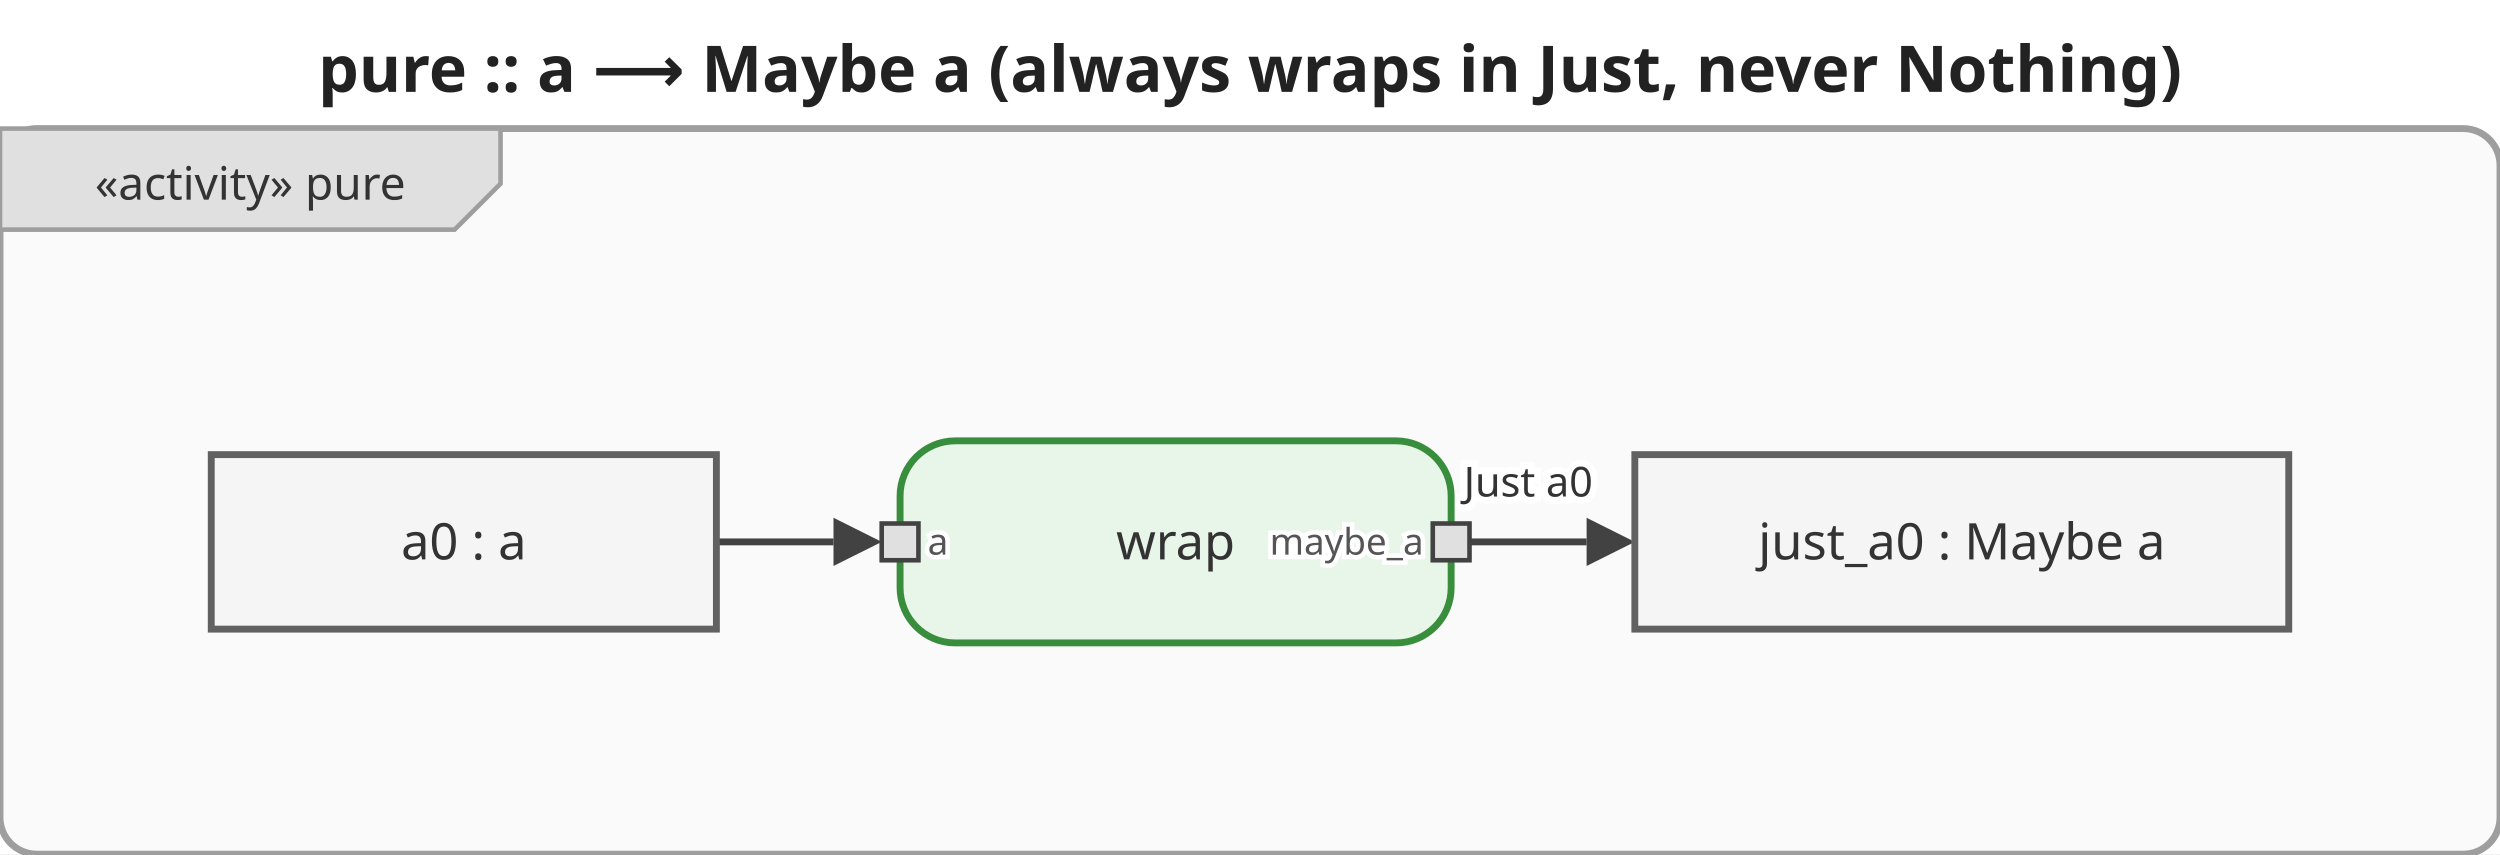
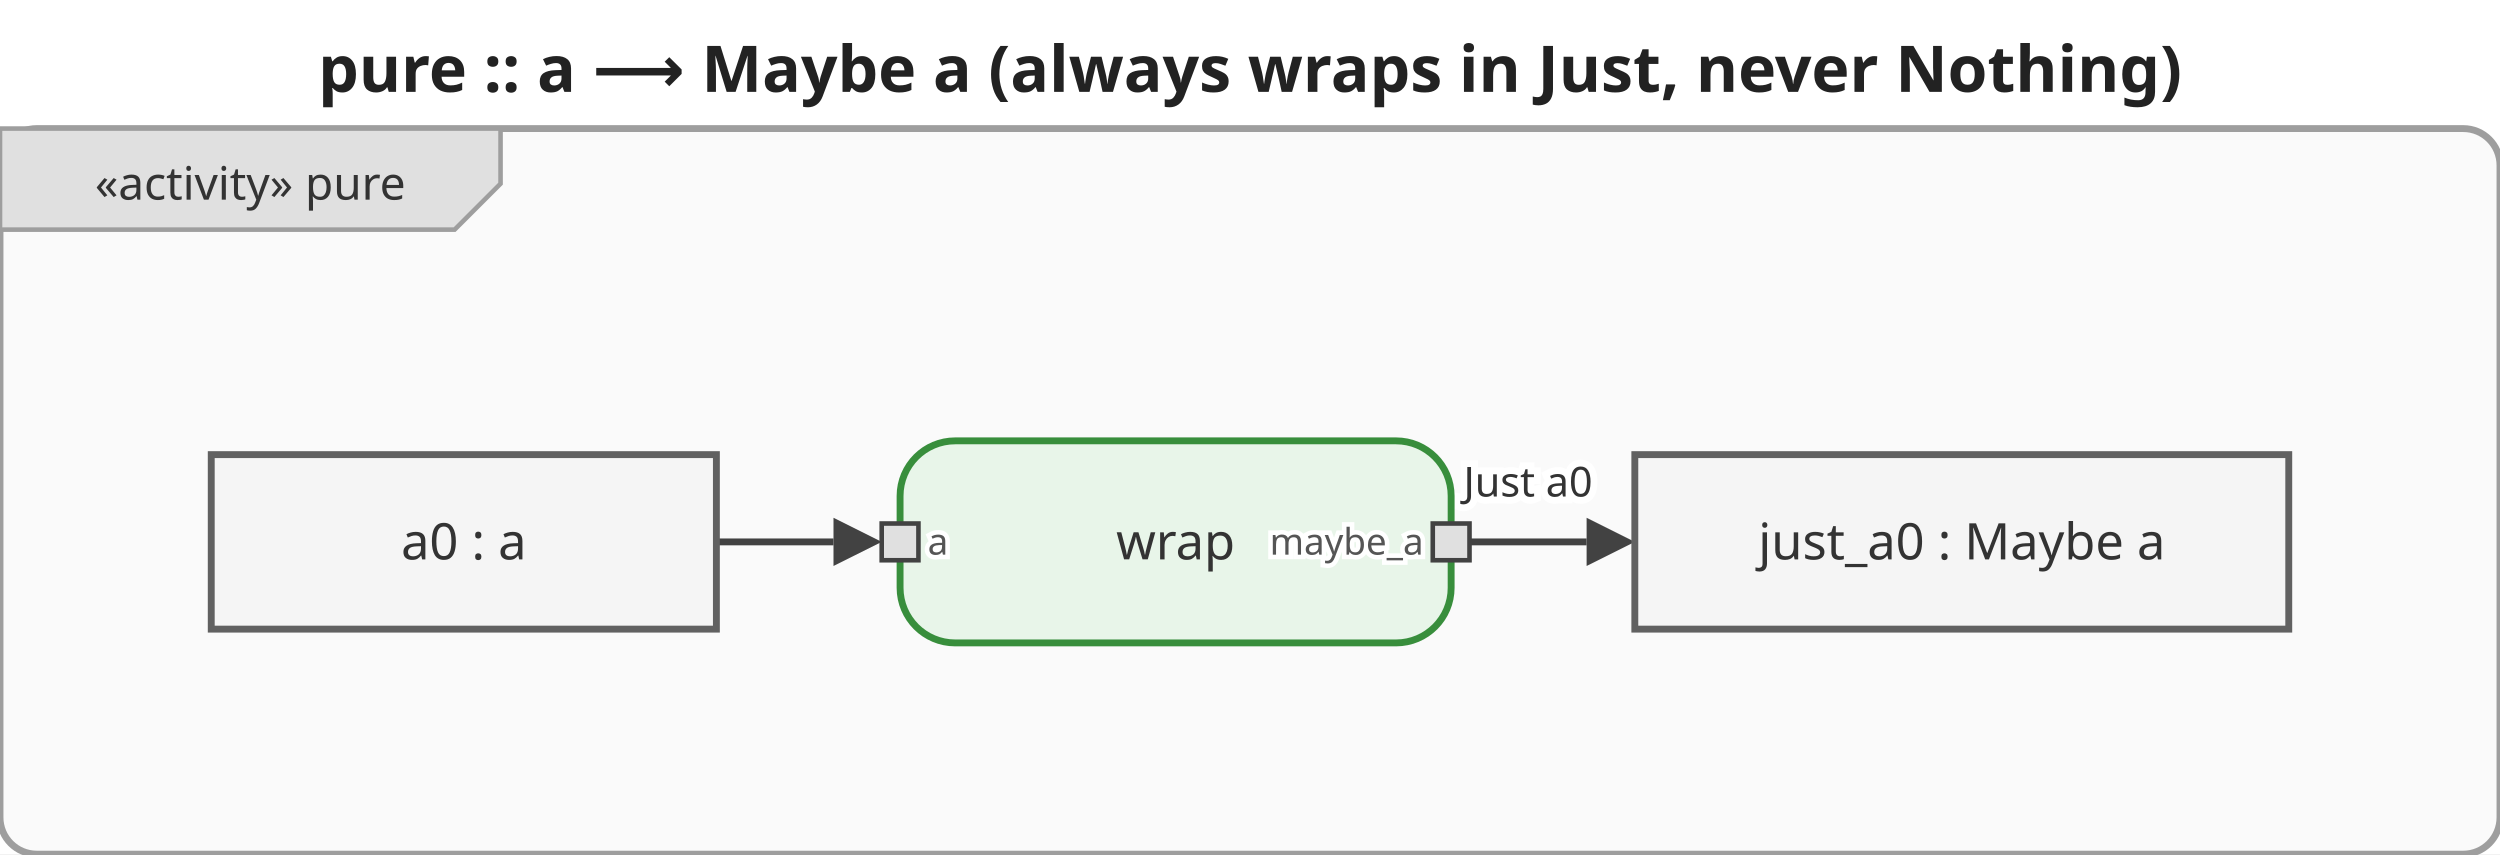
<svg xmlns="http://www.w3.org/2000/svg" viewBox="0 0 544.4 186" width="544.4" height="186">
  <defs>
    <marker id="arrowFilled" viewBox="0 0 10 10" refX="0" refY="5" markerWidth="7" markerHeight="7" orient="auto-start-reverse">
      <path d="M0,0 L10,5 L0,10 z" fill="#424242" />
    </marker>
    <marker id="arrowOpen" viewBox="0 0 10 10" refX="0" refY="5" markerWidth="7" markerHeight="7" orient="auto-start-reverse">
      <path d="M0,0 L10,5 L0,10" fill="none" stroke="#424242" stroke-width="1.5" />
    </marker>
    <marker id="arrowHof" viewBox="0 0 10 10" refX="0" refY="5" markerWidth="7" markerHeight="7" orient="auto-start-reverse">
      <path d="M0,0 L10,5 L0,10 z" fill="#00796b" />
    </marker>
  </defs>
  <rect width="544.4" height="186" fill="white" />
  <text x="272.2" y="20" text-anchor="middle" font-size="14" font-weight="bold" font-family="sans-serif" fill="#222">pure :: a ⟶ Maybe a   (always wraps in Just, never Nothing)</text>
  <g transform="translate(0,28)">
    <rect x="0" y="0" width="544.4" height="158" rx="8" fill="#fafafa" stroke="#9e9e9e" stroke-width="1.5" />
    <g class="activity-frame-tab">
      <path d="M0,0 L109,0 L109,12 L99,22 L0,22 Z" fill="#e0e0e0" stroke="#9e9e9e" stroke-width="1" />
-       <text x="54.5" y="12.0" text-anchor="middle" font-size="10" font-family="sans-serif" dominant-baseline="middle" fill="#333">«activity» pure</text>
+       <text x="54.5" y="12" text-anchor="middle" font-size="10" font-family="sans-serif" dominant-baseline="middle" fill="#333">«activity» pure</text>
    </g>
    <g class="edge">
      <path d="M156.0,90.0 C156.0,90.0 181.5,90.0 181.5,90.0" fill="none" stroke="#424242" stroke-width="1.5" marker-end="url(#arrowFilled)" />
    </g>
    <g class="edge">
      <path d="M320.0,90.0 C320.0,90.0 345.5,90.0 345.5,90.0" fill="none" stroke="#424242" stroke-width="1.5" marker-end="url(#arrowFilled)" />
-       <text x="332.8" y="77.0" text-anchor="middle" dominant-baseline="middle" font-size="9" font-family="sans-serif" fill="#333" stroke="white" stroke-width="3" paint-order="stroke fill">Just a0</text>
+       <text x="332.75" y="77" text-anchor="middle" dominant-baseline="middle" font-size="9" font-family="sans-serif" fill="#333" stroke="white" stroke-width="3" paint-order="stroke fill">Just a0</text>
    </g>
    <g class="action-node">
-       <rect x="196.0" y="68.0" width="120" height="44" rx="12" fill="#e8f5e9" stroke="#388e3c" stroke-width="1.5" />
-       <text x="256.0" y="90.0" text-anchor="middle" font-size="11" font-family="sans-serif" dominant-baseline="middle" fill="#333">wrap</text>
-       <rect x="192.0" y="86.0" width="8" height="8" fill="#e0e0e0" stroke="#424242" stroke-width="1" />
-       <text x="202.0" y="90.0" text-anchor="start" font-size="8" font-family="sans-serif" dominant-baseline="middle" fill="#555" stroke="white" stroke-width="2" paint-order="stroke fill">a</text>
-       <rect x="312.0" y="86.0" width="8" height="8" fill="#e0e0e0" stroke="#424242" stroke-width="1" />
-       <text x="310.0" y="90.0" text-anchor="end" font-size="8" font-family="sans-serif" dominant-baseline="middle" fill="#555" stroke="white" stroke-width="2" paint-order="stroke fill">maybe_a</text>
+       <rect x="196" y="68" width="120" height="44" rx="12" fill="#e8f5e9" stroke="#388e3c" stroke-width="1.5" />
+       <text class="action-label" x="256" y="90" text-anchor="middle" font-size="11" font-family="sans-serif" dominant-baseline="middle" fill="#333">wrap</text>
+       <g class="pin pin-in">
+         <rect x="192" y="86" width="8" height="8" fill="#e0e0e0" stroke="#424242" stroke-width="1" />
+         <text x="202" y="90" text-anchor="start" font-size="8" font-family="sans-serif" dominant-baseline="middle" fill="#555" stroke="white" stroke-width="2" paint-order="stroke fill">a</text>
+       </g>
+       <g class="pin pin-out">
+         <rect x="312" y="86" width="8" height="8" fill="#e0e0e0" stroke="#424242" stroke-width="1" />
+         <text x="310" y="90" text-anchor="end" font-size="8" font-family="sans-serif" dominant-baseline="middle" fill="#555" stroke="white" stroke-width="2" paint-order="stroke fill">maybe_a</text>
+       </g>
    </g>
    <g class="object-node">
-       <rect x="46.0" y="71.0" width="110" height="38" fill="#f5f5f5" stroke="#616161" stroke-width="1.5" />
-       <text x="101.0" y="90.0" text-anchor="middle" font-size="11" font-family="sans-serif" dominant-baseline="middle" fill="#333">a0 : a</text>
+       <rect x="46" y="71" width="110" height="38" fill="#f5f5f5" stroke="#616161" stroke-width="1.5" />
+       <text x="101" y="90" text-anchor="middle" font-size="11" font-family="sans-serif" dominant-baseline="middle" fill="#333">a0 : a</text>
    </g>
    <g class="object-node">
-       <rect x="356.0" y="71.0" width="142.4" height="38" fill="#f5f5f5" stroke="#616161" stroke-width="1.5" />
-       <text x="427.2" y="90.0" text-anchor="middle" font-size="11" font-family="sans-serif" dominant-baseline="middle" fill="#333">just_a0 : Maybe a</text>
+       <rect x="356" y="71" width="142.4" height="38" fill="#f5f5f5" stroke="#616161" stroke-width="1.5" />
+       <text x="427.2" y="90" text-anchor="middle" font-size="11" font-family="sans-serif" dominant-baseline="middle" fill="#333">just_a0 : Maybe a</text>
    </g>
  </g>
</svg>
